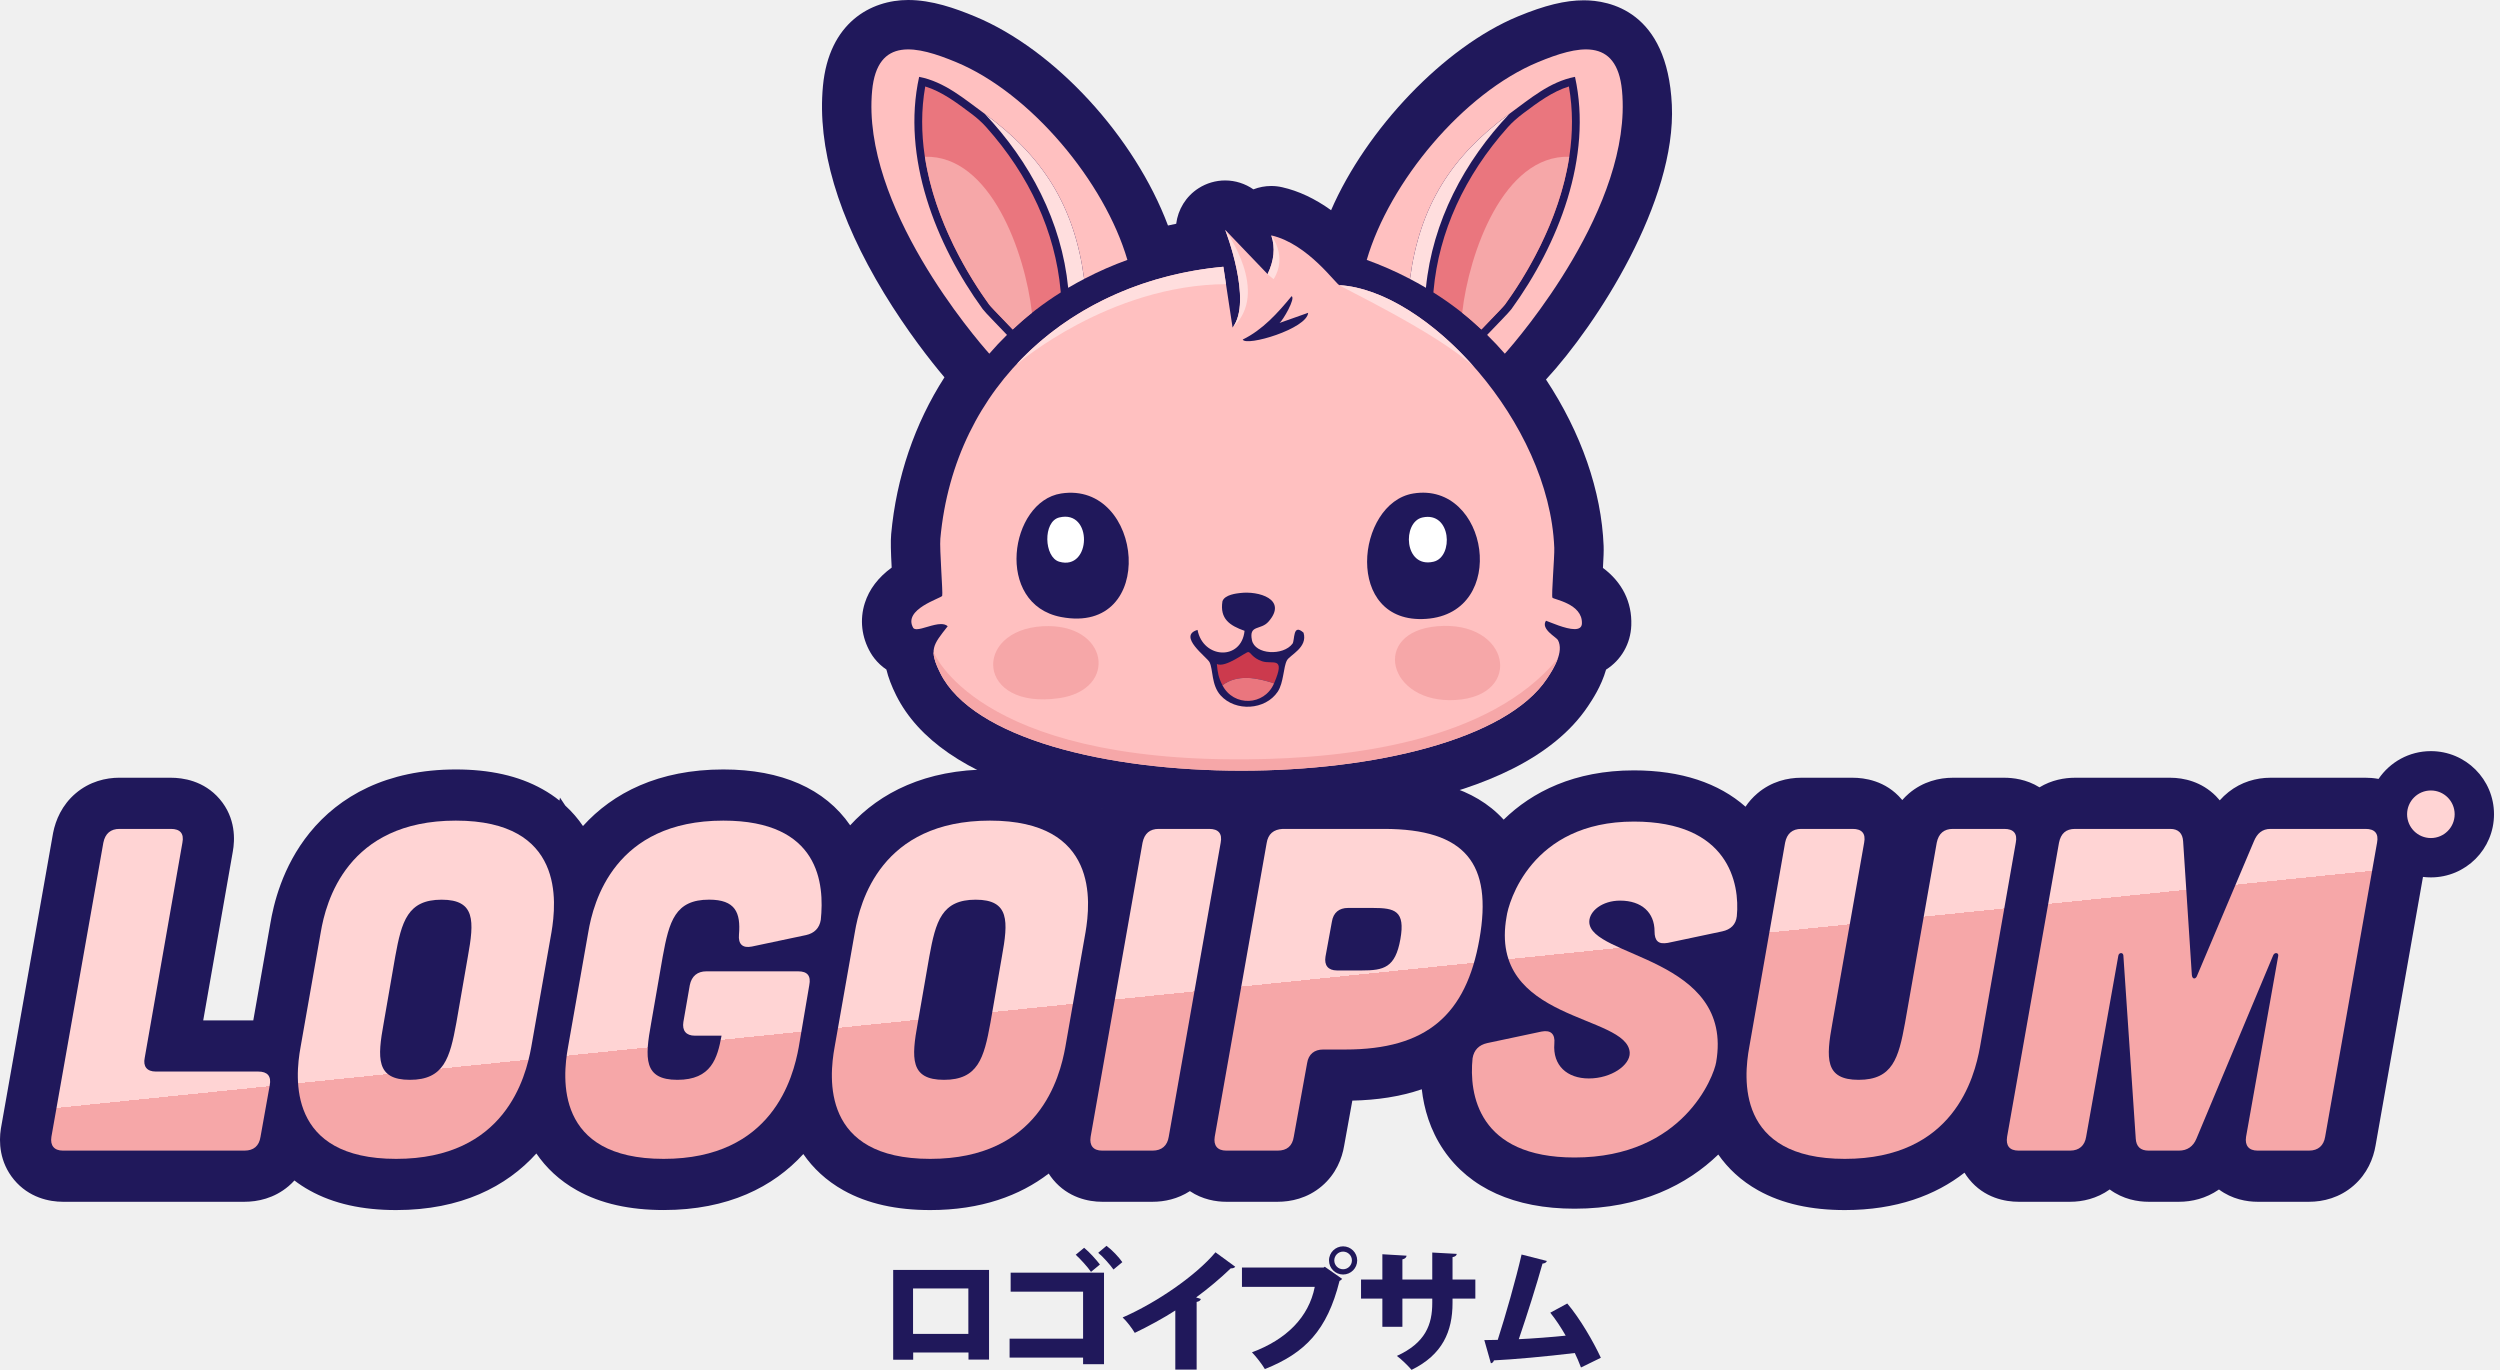
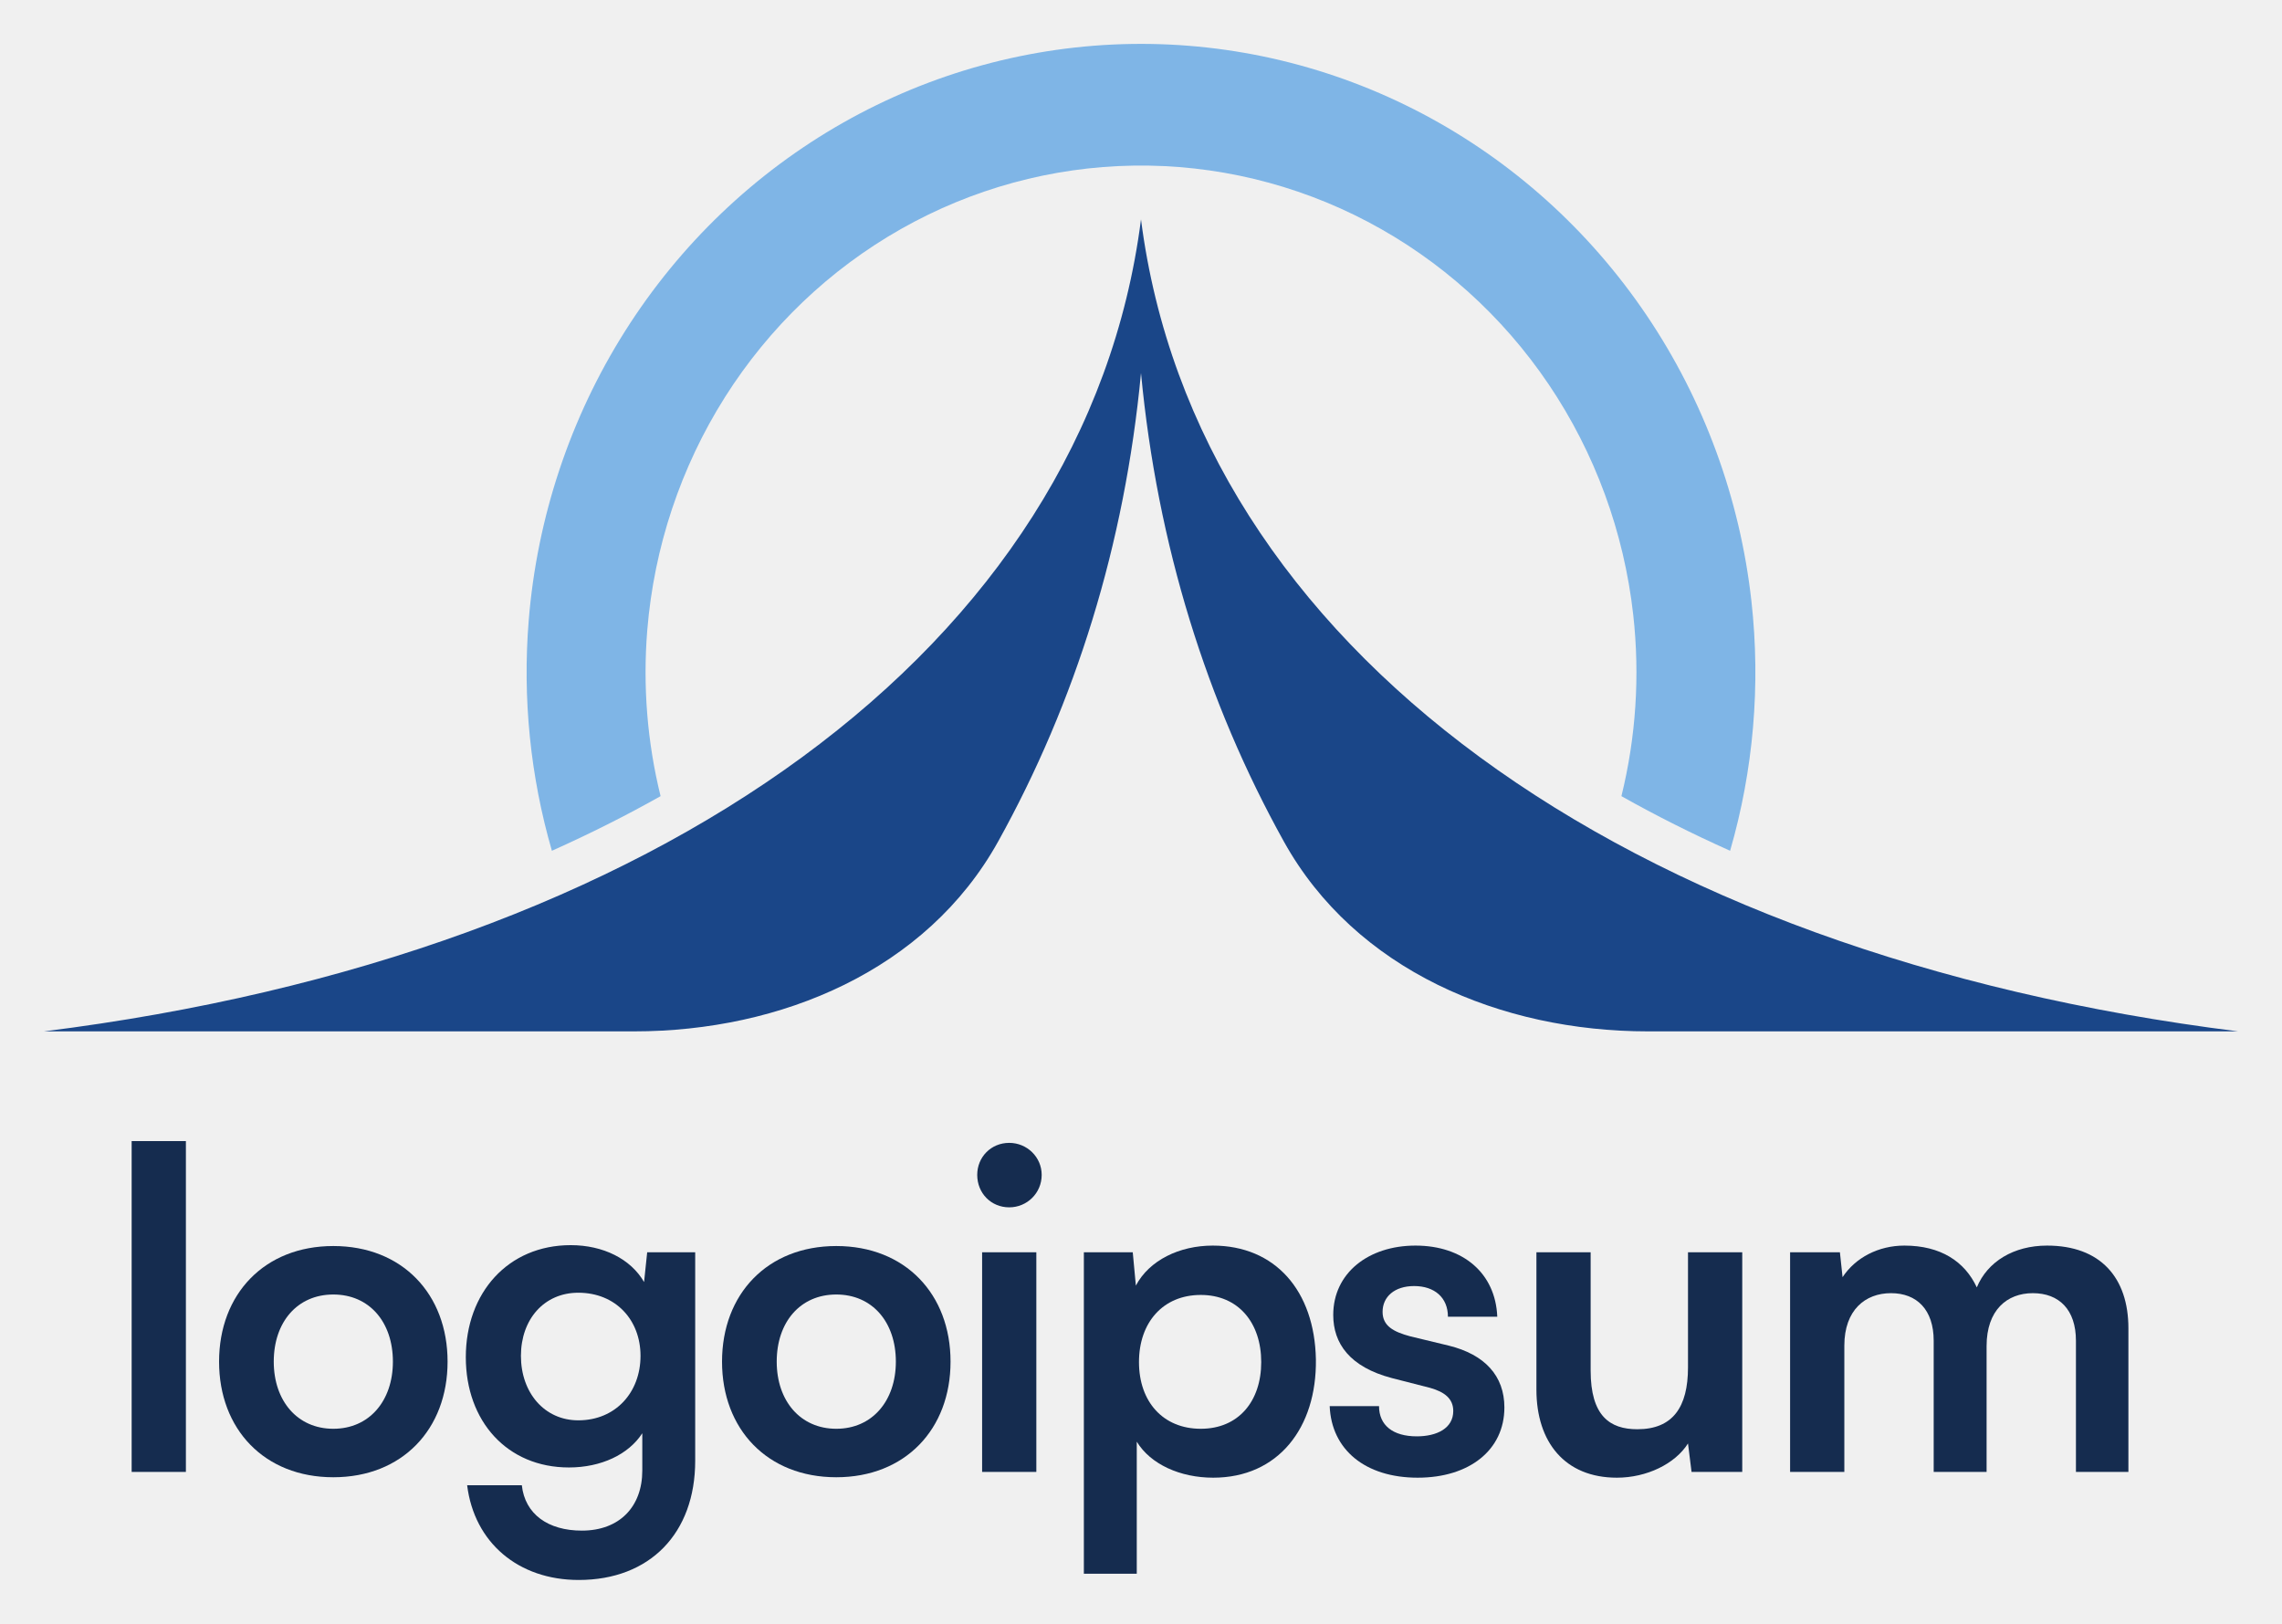
- <svg xmlns="http://www.w3.org/2000/svg" width="73" height="40" viewBox="0 0 73 40" fill="none">
-   <path fill-rule="evenodd" clip-rule="evenodd" d="M24.03 2.512C24.204 0.66 25.43 0 26.519 0L26.519 0C27.214 0 27.894 0.243 28.467 0.48C30.809 1.45 33.134 3.999 34.105 6.585C34.184 6.567 34.265 6.55 34.345 6.534C34.397 6.119 34.628 5.733 34.999 5.496C35.231 5.348 35.5 5.269 35.775 5.269C36.07 5.269 36.359 5.362 36.599 5.529C36.764 5.465 36.941 5.431 37.121 5.431C37.228 5.431 37.335 5.443 37.439 5.467C37.919 5.575 38.397 5.8 38.868 6.138C39.893 3.777 42.162 1.375 44.322 0.48C45.11 0.154 45.704 0.009 46.249 0.009C46.978 0.009 48.687 0.306 48.818 3.063C48.951 5.879 46.635 9.467 45.143 11.082C46.17 12.635 46.764 14.341 46.826 15.942C46.832 16.089 46.823 16.282 46.806 16.583C47.367 17 47.658 17.581 47.634 18.257C47.614 18.801 47.337 19.275 46.897 19.553C46.757 20.041 46.495 20.433 46.368 20.623C44.304 23.706 38.101 23.946 36.249 23.946C34.1 23.946 32.007 23.677 30.355 23.189C28.221 22.559 26.812 21.589 26.169 20.305C26.035 20.037 25.94 19.787 25.883 19.551C25.75 19.462 25.631 19.351 25.531 19.223C25.491 19.172 25.453 19.116 25.419 19.058C25.158 18.607 25.099 18.092 25.253 17.608C25.381 17.207 25.644 16.861 26.037 16.574C26.013 16.119 26.003 15.812 26.022 15.598C26.173 13.943 26.709 12.371 27.578 11.018C27.172 10.538 26.48 9.655 25.816 8.563C24.463 6.334 23.862 4.298 24.03 2.512Z" fill="#20185B" />
-   <path d="M46.192 18.206C46.213 17.623 45.36 17.505 45.331 17.452C45.297 17.388 45.395 16.251 45.385 15.998C45.242 12.343 41.693 8.482 39.113 8.327C39.025 8.322 38.198 7.117 37.121 6.873C37.246 7.238 37.201 7.616 37.014 8.004L35.776 6.712C35.776 6.712 36.589 8.796 35.991 9.565L35.722 7.789C31.316 8.199 27.87 11.225 27.458 15.729C27.431 16.023 27.538 17.319 27.512 17.398C27.489 17.469 26.35 17.787 26.667 18.336C26.688 18.362 26.723 18.373 26.767 18.373C26.936 18.373 27.247 18.223 27.477 18.223C27.555 18.223 27.623 18.24 27.673 18.286C27.241 18.837 27.112 18.969 27.458 19.659C28.412 21.562 32.313 22.504 36.248 22.504C40.096 22.504 43.976 21.604 45.169 19.82C45.362 19.533 45.674 19.034 45.492 18.69C45.449 18.608 44.978 18.367 45.143 18.125C45.285 18.175 45.713 18.37 45.977 18.37C46.1 18.37 46.188 18.327 46.192 18.206Z" fill="#FFC0C0" />
-   <path d="M41.966 18.286C44.097 18.104 44.506 20.318 42.505 20.44C40.521 20.561 40.013 18.453 41.966 18.286Z" fill="#F6A7A8" />
-   <path d="M30.446 18.286C32.377 18.179 32.67 20.134 30.93 20.386C28.495 20.739 28.4 18.401 30.446 18.286Z" fill="#F6A7A8" />
-   <path d="M37.713 8.65C37.844 8.696 37.456 9.365 37.363 9.43L38.198 9.134C38.165 9.601 36.388 10.127 36.287 9.915C36.866 9.633 37.309 9.142 37.713 8.65Z" fill="#20185B" />
-   <path d="M41.267 14.41C43.468 14.05 44.077 17.902 41.643 18.071C39.224 18.239 39.591 14.685 41.267 14.41Z" fill="#20185B" />
-   <path d="M41.536 15.11C42.38 14.924 42.453 16.263 41.859 16.402C40.995 16.605 40.936 15.242 41.536 15.11Z" fill="white" />
-   <path d="M30.984 14.41C33.404 14.035 33.824 18.56 30.984 18.017C29.031 17.644 29.479 14.643 30.984 14.41Z" fill="#20185B" />
-   <path d="M30.93 15.11C31.917 14.868 31.87 16.676 30.93 16.402C30.483 16.272 30.448 15.228 30.93 15.11Z" fill="white" />
-   <path d="M36.206 17.317C36.743 17.246 37.614 17.496 37.04 18.152C36.813 18.411 36.464 18.232 36.556 18.69C36.643 19.122 37.472 19.154 37.74 18.797C37.814 18.7 37.74 18.187 38.063 18.474C38.194 18.906 37.665 19.125 37.579 19.282C37.474 19.472 37.485 19.934 37.31 20.197C36.949 20.738 36.075 20.788 35.641 20.305C35.367 19.999 35.428 19.553 35.318 19.335C35.243 19.188 34.372 18.568 34.968 18.393C35.13 19.24 36.253 19.297 36.341 18.42C35.907 18.266 35.615 18.071 35.695 17.559C35.759 17.36 36.126 17.327 36.206 17.317V17.317Z" fill="#20185B" />
-   <path d="M37.202 19.955C36.711 19.791 36.14 19.675 35.695 20.009C35.582 19.79 35.551 19.632 35.533 19.39C35.791 19.508 36.366 19.04 36.448 19.04C36.521 19.04 36.566 19.212 36.852 19.309C37.16 19.413 37.555 19.134 37.202 19.955Z" fill="#CC3A4D" />
-   <path d="M37.202 19.955C36.92 20.612 36.021 20.643 35.695 20.009C36.14 19.675 36.71 19.791 37.202 19.955Z" fill="#EA767E" />
-   <path d="M35.991 9.565C37.11 8.532 35.775 6.712 35.775 6.712C35.775 6.712 36.589 8.796 35.991 9.565Z" fill="#FFDEDE" />
-   <path d="M37.189 8.153C37.609 7.487 37.121 6.873 37.121 6.873C37.246 7.238 37.2 7.616 37.014 8.004C37.014 8.004 37.115 8.097 37.189 8.153Z" fill="#FFDEDE" />
-   <path d="M35.799 8.297L35.722 7.789C33.322 8.012 31.208 9.013 29.713 10.604L29.706 10.627C29.706 10.627 32.382 8.319 35.799 8.297Z" fill="#FFDEDE" />
-   <path d="M39.113 8.327C39.025 8.322 41.989 9.718 43.052 10.725C41.844 9.351 40.365 8.402 39.113 8.327Z" fill="#FFDEDE" />
-   <path d="M36.434 22.172C28.49 22.248 27.261 19.04 27.261 19.04V19.075C27.268 19.227 27.331 19.405 27.458 19.659C28.412 21.562 32.313 22.504 36.248 22.504C40.096 22.504 43.976 21.604 45.169 19.82C45.271 19.668 45.405 19.456 45.483 19.24C43.482 21.652 39.412 22.146 36.434 22.172Z" fill="#F6A7A8" />
-   <path d="M29.286 9.323C29.386 9.426 29.484 9.529 29.569 9.619C29.998 9.218 30.469 8.857 30.974 8.539L30.969 8.482C30.813 6.775 30.066 5.133 28.8 3.715C28.668 3.566 28.517 3.435 28.357 3.315C28.356 3.314 28.355 3.314 28.354 3.313C27.918 2.986 27.502 2.675 27.017 2.525C26.53 5.274 28.148 7.88 28.882 8.892C28.922 8.947 29.124 9.156 29.286 9.323L29.286 9.323Z" fill="#EA767E" />
-   <path d="M31.696 8.125L31.657 8.139C31.372 6.012 30.449 4.558 28.75 3.32C30.074 4.714 31.001 6.474 31.191 8.404C31.356 8.306 31.524 8.214 31.696 8.125Z" fill="#FFDEDE" />
-   <path d="M29.404 9.779C29.159 9.518 28.772 9.131 28.696 9.027C27.323 7.136 26.321 4.589 26.839 2.244C27.582 2.388 28.155 2.887 28.75 3.32C30.449 4.558 31.372 6.012 31.657 8.139L31.696 8.125C32.087 7.922 32.495 7.743 32.92 7.589C32.256 5.314 30.097 2.716 27.916 1.813C26.784 1.344 25.616 1.053 25.466 2.647C25.15 6.007 28.497 9.893 28.888 10.328C29.052 10.138 29.224 9.955 29.404 9.779Z" fill="#FFC0C0" />
-   <path d="M29.286 9.323C29.387 9.427 29.487 9.531 29.572 9.622C29.753 9.453 29.938 9.288 30.133 9.134C29.937 7.393 28.93 4.524 27.007 4.577C27.299 6.499 28.335 8.138 28.882 8.892C28.922 8.947 29.124 9.155 29.286 9.323Z" fill="#F6A7A8" />
-   <path d="M29.404 9.779C29.226 9.589 28.974 9.334 28.82 9.168C28.974 9.334 29.226 9.589 29.404 9.779Z" fill="#F6A7A8" />
-   <path d="M26.783 4.594L26.784 4.595L26.783 4.594Z" fill="#F6A7A8" />
-   <path d="M28.086 8.095C28.064 8.058 28.043 8.022 28.021 7.985C28.042 8.022 28.064 8.058 28.086 8.095Z" fill="#F6A7A8" />
-   <path d="M28.696 9.027C28.706 9.04 28.721 9.059 28.74 9.081C28.721 9.059 28.706 9.04 28.696 9.027Z" fill="#F6A7A8" />
-   <path d="M28.753 9.095C28.77 9.114 28.789 9.135 28.812 9.16C28.789 9.135 28.77 9.115 28.753 9.095Z" fill="#F6A7A8" />
-   <path d="M28.392 8.586C28.365 8.545 28.339 8.503 28.312 8.461C28.339 8.503 28.365 8.544 28.392 8.586Z" fill="#F6A7A8" />
-   <path d="M43.542 9.323C43.442 9.426 43.344 9.529 43.259 9.619C42.83 9.218 42.36 8.857 41.855 8.539L41.86 8.482C42.015 6.775 42.763 5.133 44.028 3.715C44.161 3.566 44.312 3.435 44.472 3.315C44.473 3.314 44.473 3.314 44.474 3.313C44.911 2.986 45.327 2.675 45.812 2.525C46.299 5.274 44.681 7.88 43.947 8.892C43.906 8.947 43.705 9.156 43.543 9.323L43.542 9.323Z" fill="#EA767E" />
-   <path d="M41.133 8.125L41.172 8.139C41.457 6.012 42.38 4.558 44.079 3.32C42.755 4.714 41.828 6.474 41.637 8.404C41.473 8.306 41.304 8.214 41.133 8.125Z" fill="#FFDEDE" />
-   <path d="M43.424 9.779C43.67 9.518 44.057 9.131 44.133 9.027C45.505 7.136 46.508 4.589 45.99 2.244C45.247 2.388 44.673 2.887 44.079 3.32C42.38 4.558 41.457 6.012 41.172 8.139L41.133 8.125C40.742 7.922 40.334 7.743 39.909 7.589C40.572 5.314 42.731 2.716 44.913 1.813C46.044 1.344 47.213 1.053 47.363 2.647C47.679 6.007 44.332 9.893 43.941 10.328C43.776 10.138 43.604 9.955 43.424 9.779Z" fill="#FFC0C0" />
-   <path d="M43.542 9.323C43.441 9.427 43.342 9.531 43.256 9.622C43.076 9.453 42.891 9.288 42.696 9.134C42.892 7.393 43.898 4.524 45.822 4.577C45.529 6.499 44.493 8.138 43.946 8.892C43.906 8.947 43.705 9.155 43.542 9.323Z" fill="#F6A7A8" />
-   <path d="M43.424 9.779C43.603 9.589 43.855 9.334 44.009 9.168C43.855 9.334 43.603 9.589 43.424 9.779Z" fill="#F6A7A8" />
-   <path d="M46.045 4.594L46.045 4.595L46.045 4.594Z" fill="#F6A7A8" />
-   <path d="M44.743 8.095C44.764 8.058 44.786 8.022 44.807 7.985C44.786 8.022 44.764 8.058 44.743 8.095Z" fill="#F6A7A8" />
-   <path d="M44.133 9.027C44.123 9.04 44.108 9.059 44.088 9.081C44.108 9.059 44.123 9.04 44.133 9.027Z" fill="#F6A7A8" />
-   <path d="M44.076 9.095C44.058 9.114 44.039 9.135 44.017 9.16C44.039 9.135 44.058 9.115 44.076 9.095Z" fill="#F6A7A8" />
-   <path d="M44.436 8.586C44.464 8.545 44.49 8.503 44.516 8.461C44.49 8.503 44.464 8.544 44.436 8.586Z" fill="#F6A7A8" />
-   <path d="M28.88 37.082V39.7H28.28V39.493H26.665V39.704H26.081V37.082H28.88L28.88 37.082ZM28.276 38.95V37.623H26.661V38.95H28.276Z" fill="#20185B" />
-   <path d="M32.237 37.162V39.835H31.626V39.642H29.48V39.089H31.626V37.716H29.511V37.162H32.237ZM31.657 36.435C31.814 36.563 32.014 36.789 32.118 36.924L31.857 37.139C31.768 37.005 31.541 36.755 31.411 36.639L31.657 36.435ZM32.31 36.378C32.476 36.501 32.668 36.705 32.772 36.855L32.514 37.07C32.422 36.94 32.207 36.693 32.068 36.582L32.31 36.378Z" fill="#20185B" />
-   <path d="M34.319 38.266C34.007 38.47 33.508 38.743 33.135 38.92C33.058 38.789 32.9 38.578 32.781 38.47C33.761 38.043 34.915 37.255 35.492 36.567L36.069 36.989C36.045 37.02 36.003 37.039 35.938 37.036C35.638 37.324 35.288 37.62 34.927 37.885L35.065 37.931C35.054 37.97 35.015 38.005 34.942 38.016V39.992H34.319V38.266H34.319Z" fill="#20185B" />
-   <path d="M36.265 37.012H38.649L38.684 36.989L39.191 37.343C39.172 37.366 39.145 37.389 39.114 37.404C38.753 38.843 38.111 39.508 36.934 39.977C36.849 39.831 36.677 39.611 36.557 39.488C37.565 39.112 38.215 38.465 38.391 37.577H36.265V37.012ZM39.218 36.393C39.445 36.393 39.63 36.578 39.63 36.805C39.63 37.031 39.445 37.216 39.218 37.216C38.991 37.216 38.807 37.032 38.807 36.805C38.807 36.57 38.999 36.393 39.218 36.393ZM39.476 36.805C39.476 36.663 39.361 36.547 39.218 36.547C39.076 36.547 38.961 36.663 38.961 36.805C38.961 36.947 39.076 37.062 39.218 37.062C39.368 37.062 39.476 36.939 39.476 36.805Z" fill="#20185B" />
-   <path d="M43.08 37.92H42.414V38.043C42.414 38.877 42.122 39.558 41.218 40C41.111 39.877 40.934 39.7 40.788 39.593C41.626 39.212 41.822 38.674 41.822 38.047V37.92H40.95V38.743H40.365V37.92H39.742V37.362H40.365V36.624L41.072 36.666C41.069 36.709 41.03 36.759 40.95 36.774V37.363H41.822V36.574L42.537 36.613C42.533 36.659 42.495 36.694 42.414 36.709V37.363H43.08V37.92V37.92Z" fill="#20185B" />
-   <path d="M46.165 39.931C46.103 39.769 46.045 39.631 45.984 39.508C45.127 39.612 44.184 39.696 43.623 39.723C43.611 39.766 43.577 39.804 43.534 39.808L43.342 39.131C43.454 39.131 43.588 39.127 43.734 39.124C43.961 38.42 44.265 37.351 44.43 36.632L45.168 36.82C45.157 36.862 45.107 36.893 45.041 36.897C44.868 37.516 44.596 38.381 44.349 39.104C44.714 39.089 45.364 39.039 45.718 39.001C45.576 38.751 45.418 38.516 45.268 38.331L45.764 38.062C46.137 38.501 46.529 39.181 46.745 39.647L46.164 39.931L46.165 39.931Z" fill="#20185B" />
-   <path fill-rule="evenodd" clip-rule="evenodd" d="M70.982 25.62C72 25.62 72.825 24.795 72.825 23.776C72.825 22.758 72 21.933 70.982 21.933C70.346 21.933 69.786 22.254 69.454 22.744C69.309 22.717 69.178 22.71 69.075 22.71H66.297C65.877 22.71 65.445 22.834 65.076 23.125C64.977 23.203 64.892 23.285 64.817 23.37C64.781 23.327 64.743 23.285 64.702 23.243C64.286 22.827 63.77 22.71 63.371 22.71H60.593C60.283 22.71 59.907 22.775 59.553 22.99C59.172 22.752 58.771 22.71 58.526 22.71H57.023C56.628 22.71 56.153 22.819 55.744 23.166C55.671 23.229 55.605 23.294 55.546 23.362C55.539 23.354 55.532 23.346 55.525 23.337C55.059 22.789 54.431 22.71 54.097 22.71H52.595C52.2 22.71 51.725 22.818 51.316 23.167C51.175 23.287 51.06 23.419 50.969 23.556C50.191 22.868 49.091 22.495 47.709 22.495C45.976 22.495 44.738 23.121 43.907 23.934C43.023 22.964 41.697 22.71 40.408 22.71H37.418L37.38 22.712C37.086 22.726 36.723 22.802 36.381 23.02C35.987 22.756 35.562 22.71 35.308 22.71H33.832C33.437 22.71 32.962 22.819 32.553 23.166C32.398 23.299 32.275 23.445 32.179 23.597C31.968 23.391 31.721 23.204 31.435 23.044C30.731 22.649 29.881 22.468 28.906 22.468C27.027 22.468 25.699 23.144 24.825 24.099C24.087 23.027 22.814 22.468 21.122 22.468C19.23 22.468 17.896 23.154 17.023 24.12C16.879 23.908 16.708 23.707 16.506 23.523L16.351 23.29L16.336 23.377C16.186 23.256 16.021 23.145 15.84 23.044C15.137 22.649 14.286 22.468 13.312 22.468C11.29 22.468 9.906 23.25 9.04 24.32C8.233 25.317 7.984 26.429 7.893 26.971L7.396 29.795H5.934L6.796 24.877C6.863 24.52 6.885 23.887 6.418 23.337C5.952 22.789 5.325 22.71 4.991 22.71L3.488 22.709C3.093 22.709 2.618 22.818 2.209 23.166C1.807 23.508 1.625 23.948 1.552 24.314L1.549 24.33L0.027 32.949L0.025 32.962C-0.034 33.335 -0.02 33.929 0.408 34.446C0.844 34.972 1.439 35.092 1.837 35.092H7.138C7.517 35.092 8.004 34.995 8.427 34.635C8.489 34.582 8.546 34.527 8.597 34.47C8.733 34.574 8.879 34.671 9.038 34.759C9.742 35.153 10.592 35.334 11.567 35.334C13.46 35.334 14.791 34.648 15.662 33.682C15.945 34.097 16.334 34.471 16.848 34.758C17.552 35.152 18.403 35.333 19.378 35.333C21.259 35.333 22.585 34.656 23.457 33.698C23.739 34.107 24.125 34.476 24.632 34.759C25.336 35.153 26.187 35.334 27.162 35.334C28.643 35.334 29.78 34.914 30.622 34.268C30.661 34.328 30.704 34.388 30.752 34.446C31.188 34.972 31.783 35.092 32.181 35.092H33.657C33.999 35.092 34.389 35.011 34.745 34.781C35.11 35.027 35.511 35.092 35.805 35.092H37.308C37.688 35.092 38.175 34.995 38.597 34.635C39.012 34.282 39.189 33.826 39.251 33.446L39.488 32.138C40.204 32.122 40.888 32.023 41.516 31.807C41.579 32.367 41.756 32.998 42.157 33.586C42.914 34.693 44.219 35.294 45.978 35.294C47.908 35.294 49.274 34.584 50.174 33.712C50.455 34.115 50.838 34.479 51.34 34.759C52.044 35.153 52.895 35.334 53.869 35.334C55.37 35.334 56.518 34.903 57.363 34.242C57.402 34.305 57.445 34.368 57.495 34.429C57.941 34.984 58.561 35.092 58.943 35.092H60.446C60.811 35.092 61.23 34.999 61.604 34.732C61.995 35.022 62.427 35.092 62.74 35.092H63.626C64.004 35.092 64.413 34.994 64.782 34.741L64.794 34.733C65.176 35.018 65.609 35.092 65.921 35.092H67.424C67.837 35.092 68.32 34.974 68.727 34.618C69.124 34.272 69.303 33.828 69.367 33.446L70.751 25.606C70.827 25.615 70.903 25.62 70.982 25.62Z" fill="#20185B" />
-   <path d="M4.991 24.204C5.259 24.204 5.38 24.338 5.326 24.607L4.226 30.887C4.172 31.142 4.293 31.289 4.548 31.289H7.54C7.809 31.289 7.929 31.424 7.876 31.692L7.607 33.195C7.567 33.463 7.406 33.598 7.138 33.598H1.837C1.582 33.598 1.461 33.45 1.501 33.195L3.018 24.606C3.071 24.338 3.233 24.204 3.488 24.204L4.991 24.204Z" fill="url(#paint0_linear_5416_68)" />
-   <path d="M15.512 30.578C15.351 31.464 14.748 33.839 11.567 33.839C8.387 33.839 8.615 31.464 8.776 30.578L9.366 27.223C9.514 26.338 10.131 23.962 13.311 23.962C16.492 23.962 16.25 26.338 16.103 27.223L15.512 30.578ZM13.661 27.935C13.848 26.901 13.889 26.271 12.896 26.271C11.902 26.271 11.728 26.901 11.54 27.935L11.205 29.867C11.017 30.9 10.977 31.531 11.969 31.531C12.962 31.531 13.137 30.9 13.325 29.867L13.661 27.935Z" fill="url(#paint1_linear_5416_68)" />
-   <path d="M17.177 27.223C17.325 26.338 17.942 23.962 21.122 23.962C23.941 23.962 24.075 25.814 23.967 26.861C23.927 27.102 23.779 27.25 23.538 27.304L21.954 27.639C21.686 27.693 21.552 27.572 21.578 27.29C21.632 26.646 21.471 26.27 20.706 26.27C19.713 26.27 19.539 26.901 19.351 27.934L19.015 29.867C18.828 30.9 18.787 31.531 19.78 31.531C20.773 31.531 20.948 30.9 21.069 30.242H20.29C20.035 30.242 19.914 30.095 19.955 29.84L20.142 28.766C20.196 28.498 20.37 28.363 20.625 28.363H23.31C23.578 28.363 23.685 28.498 23.631 28.766L23.323 30.578C23.162 31.463 22.558 33.839 19.378 33.839C16.197 33.839 16.425 31.463 16.586 30.578L17.177 27.223Z" fill="url(#paint2_linear_5416_68)" />
-   <path d="M31.107 30.578C30.946 31.464 30.342 33.839 27.162 33.839C23.981 33.839 24.209 31.464 24.37 30.578L24.961 27.223C25.108 26.338 25.726 23.962 28.906 23.962C32.087 23.962 31.845 26.338 31.697 27.223L31.107 30.578ZM29.255 27.935C29.443 26.901 29.483 26.271 28.49 26.271C27.497 26.271 27.323 26.901 27.135 27.935L26.799 29.867C26.611 30.9 26.571 31.531 27.564 31.531C28.557 31.531 28.732 30.9 28.92 29.867L29.255 27.935Z" fill="url(#paint3_linear_5416_68)" />
-   <path d="M35.308 24.204C35.576 24.204 35.697 24.338 35.644 24.607L34.127 33.195C34.087 33.45 33.926 33.598 33.657 33.598H32.181C31.926 33.598 31.805 33.45 31.846 33.195L33.362 24.607C33.416 24.338 33.577 24.204 33.832 24.204H35.308Z" fill="url(#paint4_linear_5416_68)" />
-   <path d="M40.408 24.204C42.797 24.204 43.588 25.224 43.199 27.425C42.81 29.625 41.67 30.646 39.281 30.646H38.637C38.382 30.646 38.207 30.78 38.167 31.048L37.778 33.195C37.737 33.464 37.577 33.598 37.308 33.598H35.805C35.55 33.598 35.429 33.45 35.47 33.195L36.986 24.62C37.027 24.352 37.188 24.218 37.456 24.204C37.456 24.204 38.019 24.204 40.408 24.204ZM39.764 28.337C40.408 28.337 40.743 28.257 40.891 27.425C41.039 26.593 40.73 26.512 40.086 26.512H39.361C39.106 26.512 38.932 26.646 38.891 26.915L38.704 27.935C38.663 28.19 38.784 28.337 39.039 28.337H39.764Z" fill="url(#paint5_linear_5416_68)" />
-   <path d="M48.702 27.532C48.42 27.586 48.313 27.465 48.313 27.197C48.313 26.646 47.937 26.298 47.306 26.298C46.783 26.298 46.407 26.606 46.407 26.915C46.407 27.962 50.648 27.935 50.111 31.021C50.044 31.424 49.158 33.799 45.978 33.799C43.16 33.799 42.891 31.947 42.999 30.901C43.039 30.659 43.186 30.512 43.428 30.458L45.011 30.122C45.28 30.069 45.414 30.189 45.387 30.471C45.334 31.115 45.763 31.491 46.394 31.491C47.051 31.491 47.602 31.102 47.588 30.74C47.535 29.599 43.441 29.854 43.992 26.767C44.045 26.365 44.703 23.99 47.709 23.99C50.473 23.99 50.809 25.788 50.715 26.754C50.688 26.996 50.54 27.143 50.285 27.197L48.702 27.532Z" fill="url(#paint6_linear_5416_68)" />
-   <path d="M54.097 24.204C54.366 24.204 54.486 24.338 54.433 24.607L53.507 29.867C53.319 30.9 53.279 31.531 54.272 31.531C55.265 31.531 55.439 30.9 55.627 29.867L56.553 24.607C56.607 24.338 56.768 24.204 57.023 24.204H58.526C58.794 24.204 58.915 24.338 58.861 24.607L57.815 30.578C57.654 31.464 57.05 33.839 53.869 33.839C50.689 33.839 50.917 31.464 51.078 30.578L52.125 24.607C52.178 24.338 52.34 24.204 52.595 24.204H54.097Z" fill="url(#paint7_linear_5416_68)" />
-   <path d="M63.371 24.204C63.613 24.204 63.733 24.338 63.747 24.566L64.002 28.471C64.015 28.605 64.122 28.605 64.163 28.471L65.814 24.566C65.907 24.338 66.055 24.204 66.297 24.204H69.075C69.343 24.204 69.463 24.338 69.41 24.607L67.894 33.195C67.853 33.45 67.692 33.598 67.424 33.598H65.921C65.666 33.598 65.545 33.45 65.585 33.195L66.525 27.908C66.538 27.814 66.417 27.8 66.377 27.895L64.136 33.249C64.042 33.477 63.868 33.598 63.626 33.598H62.74C62.499 33.598 62.378 33.477 62.364 33.249L62.002 27.895C61.989 27.8 61.868 27.814 61.855 27.908L60.915 33.195C60.875 33.45 60.714 33.598 60.446 33.598H58.943C58.674 33.598 58.567 33.45 58.607 33.195L60.123 24.607C60.177 24.338 60.325 24.204 60.593 24.204H63.371Z" fill="url(#paint8_linear_5416_68)" />
-   <path d="M71.676 23.776C71.676 24.16 71.365 24.471 70.982 24.471C70.598 24.471 70.287 24.16 70.287 23.776C70.287 23.393 70.598 23.082 70.982 23.082C71.365 23.082 71.676 23.393 71.676 23.776Z" fill="url(#paint9_linear_5416_68)" />
-   <defs>
-     <linearGradient id="paint0_linear_5416_68" x1="36.585" y1="23.082" x2="37.737" y2="34.324" gradientUnits="userSpaceOnUse">
-       <stop stop-color="#FFD4D4" />
-       <stop offset="0.501" stop-color="#FFD4D4" />
-       <stop offset="0.501" stop-color="#F6A7A8" />
-     </linearGradient>
-     <linearGradient id="paint1_linear_5416_68" x1="36.585" y1="23.082" x2="37.737" y2="34.324" gradientUnits="userSpaceOnUse">
-       <stop stop-color="#FFD4D4" />
-       <stop offset="0.501" stop-color="#FFD4D4" />
-       <stop offset="0.501" stop-color="#F6A7A8" />
-     </linearGradient>
-     <linearGradient id="paint2_linear_5416_68" x1="36.585" y1="23.082" x2="37.737" y2="34.324" gradientUnits="userSpaceOnUse">
-       <stop stop-color="#FFD4D4" />
-       <stop offset="0.501" stop-color="#FFD4D4" />
-       <stop offset="0.501" stop-color="#F6A7A8" />
-     </linearGradient>
-     <linearGradient id="paint3_linear_5416_68" x1="36.585" y1="23.082" x2="37.737" y2="34.324" gradientUnits="userSpaceOnUse">
-       <stop stop-color="#FFD4D4" />
-       <stop offset="0.501" stop-color="#FFD4D4" />
-       <stop offset="0.501" stop-color="#F6A7A8" />
-     </linearGradient>
-     <linearGradient id="paint4_linear_5416_68" x1="36.585" y1="23.082" x2="37.737" y2="34.324" gradientUnits="userSpaceOnUse">
-       <stop stop-color="#FFD4D4" />
-       <stop offset="0.501" stop-color="#FFD4D4" />
-       <stop offset="0.501" stop-color="#F6A7A8" />
-     </linearGradient>
-     <linearGradient id="paint5_linear_5416_68" x1="36.585" y1="23.082" x2="37.737" y2="34.324" gradientUnits="userSpaceOnUse">
-       <stop stop-color="#FFD4D4" />
-       <stop offset="0.501" stop-color="#FFD4D4" />
-       <stop offset="0.501" stop-color="#F6A7A8" />
-     </linearGradient>
-     <linearGradient id="paint6_linear_5416_68" x1="36.585" y1="23.082" x2="37.737" y2="34.324" gradientUnits="userSpaceOnUse">
-       <stop stop-color="#FFD4D4" />
-       <stop offset="0.501" stop-color="#FFD4D4" />
-       <stop offset="0.501" stop-color="#F6A7A8" />
-     </linearGradient>
-     <linearGradient id="paint7_linear_5416_68" x1="36.585" y1="23.082" x2="37.737" y2="34.324" gradientUnits="userSpaceOnUse">
-       <stop stop-color="#FFD4D4" />
-       <stop offset="0.501" stop-color="#FFD4D4" />
-       <stop offset="0.501" stop-color="#F6A7A8" />
-     </linearGradient>
-     <linearGradient id="paint8_linear_5416_68" x1="36.585" y1="23.082" x2="37.737" y2="34.324" gradientUnits="userSpaceOnUse">
-       <stop stop-color="#FFD4D4" />
-       <stop offset="0.501" stop-color="#FFD4D4" />
-       <stop offset="0.501" stop-color="#F6A7A8" />
-     </linearGradient>
-     <linearGradient id="paint9_linear_5416_68" x1="36.585" y1="23.082" x2="37.737" y2="34.324" gradientUnits="userSpaceOnUse">
-       <stop stop-color="#FFD4D4" />
-       <stop offset="0.501" stop-color="#FFD4D4" />
-       <stop offset="0.501" stop-color="#F6A7A8" />
-     </linearGradient>
-   </defs>
+ <svg xmlns="http://www.w3.org/2000/svg" id="logo-31" width="104" height="74" viewBox="0 0 104 74" fill="none">
+   <path d="M8.472 67.076V52H6V67.076H8.472Z" class="cneutral" fill="#152C4F" />
+   <path d="M9.984 62.051C9.984 65.131 12.051 67.319 15.191 67.319C18.331 67.319 20.398 65.131 20.398 62.051C20.398 58.971 18.331 56.782 15.191 56.782C12.051 56.782 9.984 58.971 9.984 62.051ZM12.476 62.051C12.476 60.247 13.55 58.991 15.191 58.991C16.832 58.991 17.906 60.247 17.906 62.051C17.906 63.834 16.832 65.11 15.191 65.11C13.55 65.11 12.476 63.834 12.476 62.051Z" class="cneutral" fill="#152C4F" />
+   <path d="M21.229 61.848C21.229 64.766 23.113 66.873 25.929 66.873C27.388 66.873 28.644 66.286 29.272 65.313V67.015C29.272 68.656 28.239 69.751 26.517 69.751C24.977 69.751 23.924 69.001 23.782 67.684H21.29C21.614 70.298 23.62 72 26.375 72C29.617 72 31.683 69.872 31.683 66.569V57.066H29.495L29.353 58.423C28.745 57.37 27.489 56.742 26.01 56.742C23.154 56.742 21.229 58.91 21.229 61.848ZM23.741 61.787C23.741 60.126 24.795 58.91 26.355 58.91C28.057 58.91 29.191 60.146 29.191 61.787C29.191 63.449 28.057 64.725 26.355 64.725C24.815 64.725 23.741 63.469 23.741 61.787Z" class="cneutral" fill="#152C4F" />
+   <path d="M32.906 62.051C32.906 65.131 34.973 67.319 38.113 67.319C41.253 67.319 43.32 65.131 43.32 62.051C43.32 58.971 41.253 56.782 38.113 56.782C34.973 56.782 32.906 58.971 32.906 62.051ZM35.398 62.051C35.398 60.247 36.472 58.991 38.113 58.991C39.754 58.991 40.828 60.247 40.828 62.051C40.828 63.834 39.754 65.11 38.113 65.11C36.472 65.11 35.398 63.834 35.398 62.051Z" class="cneutral" fill="#152C4F" />
+   <path d="M45.995 55.019C46.805 55.019 47.474 54.371 47.474 53.54C47.474 52.73 46.805 52.081 45.995 52.081C45.164 52.081 44.536 52.73 44.536 53.54C44.536 54.371 45.164 55.019 45.995 55.019ZM44.759 67.076H47.23V57.066H44.759V67.076Z" class="cneutral" fill="#152C4F" />
+   <path d="M49.396 71.716H51.807V65.698C52.435 66.731 53.792 67.339 55.291 67.339C58.249 67.339 60.012 65.07 59.971 61.949C59.911 58.809 58.108 56.762 55.271 56.762C53.752 56.762 52.374 57.431 51.766 58.586L51.624 57.066H49.396V71.716ZM51.908 62.071C51.908 60.267 53.002 59.011 54.724 59.011C56.446 59.011 57.479 60.288 57.479 62.071C57.479 63.854 56.446 65.11 54.724 65.11C53.002 65.11 51.908 63.874 51.908 62.071Z" class="cneutral" fill="#152C4F" />
+   <path d="M60.599 64.077C60.68 66.063 62.22 67.339 64.61 67.339C66.96 67.339 68.561 66.083 68.561 64.138C68.561 62.699 67.669 61.726 66.028 61.321L64.266 60.896C63.516 60.693 63.01 60.43 63.01 59.781C63.01 59.092 63.557 58.606 64.448 58.606C65.38 58.606 65.988 59.133 65.988 60.004H68.237C68.156 58.018 66.677 56.762 64.509 56.762C62.361 56.762 60.761 58.018 60.761 59.923C60.761 61.22 61.511 62.294 63.435 62.8L65.178 63.246C65.826 63.429 66.231 63.733 66.231 64.3C66.231 65.09 65.481 65.455 64.57 65.455C63.476 65.455 62.848 64.948 62.848 64.077H60.599Z" class="cneutral" fill="#152C4F" />
+   <path d="M73.688 67.339C75.045 67.339 76.342 66.711 76.929 65.779L77.091 67.076H79.401V57.066H76.929V62.314C76.929 64.118 76.24 65.131 74.62 65.131C73.364 65.131 72.492 64.523 72.492 62.456V57.066H70.021V63.327C70.021 65.718 71.317 67.339 73.688 67.339Z" class="cneutral" fill="#152C4F" />
+   <path d="M84.054 67.076V61.321C84.054 59.7 85.006 58.93 86.181 58.93C87.356 58.93 88.126 59.68 88.126 61.098V67.076H90.537V61.341C90.537 59.7 91.469 58.93 92.644 58.93C93.84 58.93 94.609 59.68 94.609 61.098V67.076H97V60.531C97 58.221 95.724 56.762 93.293 56.762C91.773 56.762 90.578 57.491 90.091 58.667C89.544 57.491 88.451 56.762 86.789 56.762C85.614 56.762 84.561 57.309 83.973 58.201L83.852 57.066H81.582V67.076H84.054Z" class="cneutral" fill="#152C4F" />
+   <path d="M45.487 38.352C42.231 44.212 35.601 47 28.897 47H2C30 43.5 49.5 29.5 52 10C54.5 29.5 74 43.5 102 47H75.103C68.399 47 61.769 44.212 58.513 38.352C54.989 32.01 52.743 24.833 52 17C51.257 24.833 49.011 32.01 45.487 38.352Z" class="ccustom" fill="#1A4688" />
+   <path d="M30.105 36.281C28.534 37.166 26.882 37.996 25.152 38.77C24.169 35.375 23.808 31.814 24.096 28.266C24.478 23.573 25.985 19.048 28.485 15.092C30.984 11.137 34.399 7.873 38.426 5.59C42.454 3.307 46.97 2.075 51.574 2.003C56.178 1.932 60.728 3.022 64.822 5.179C68.915 7.336 72.425 10.492 75.042 14.367C77.658 18.243 79.299 22.719 79.82 27.398C80.246 31.226 79.912 35.093 78.848 38.77C77.118 37.996 75.466 37.166 73.895 36.281C74.557 33.593 74.743 30.796 74.434 28.026C74.014 24.252 72.69 20.643 70.581 17.517C68.471 14.392 65.64 11.847 62.339 10.108C59.038 8.369 55.369 7.489 51.656 7.547C47.944 7.605 44.302 8.598 41.054 10.44C37.807 12.281 35.053 14.912 33.037 18.102C31.022 21.292 29.806 24.941 29.498 28.725C29.292 31.269 29.499 33.822 30.105 36.281Z" class="ccompli1" fill="#7FB5E6" />
</svg>
